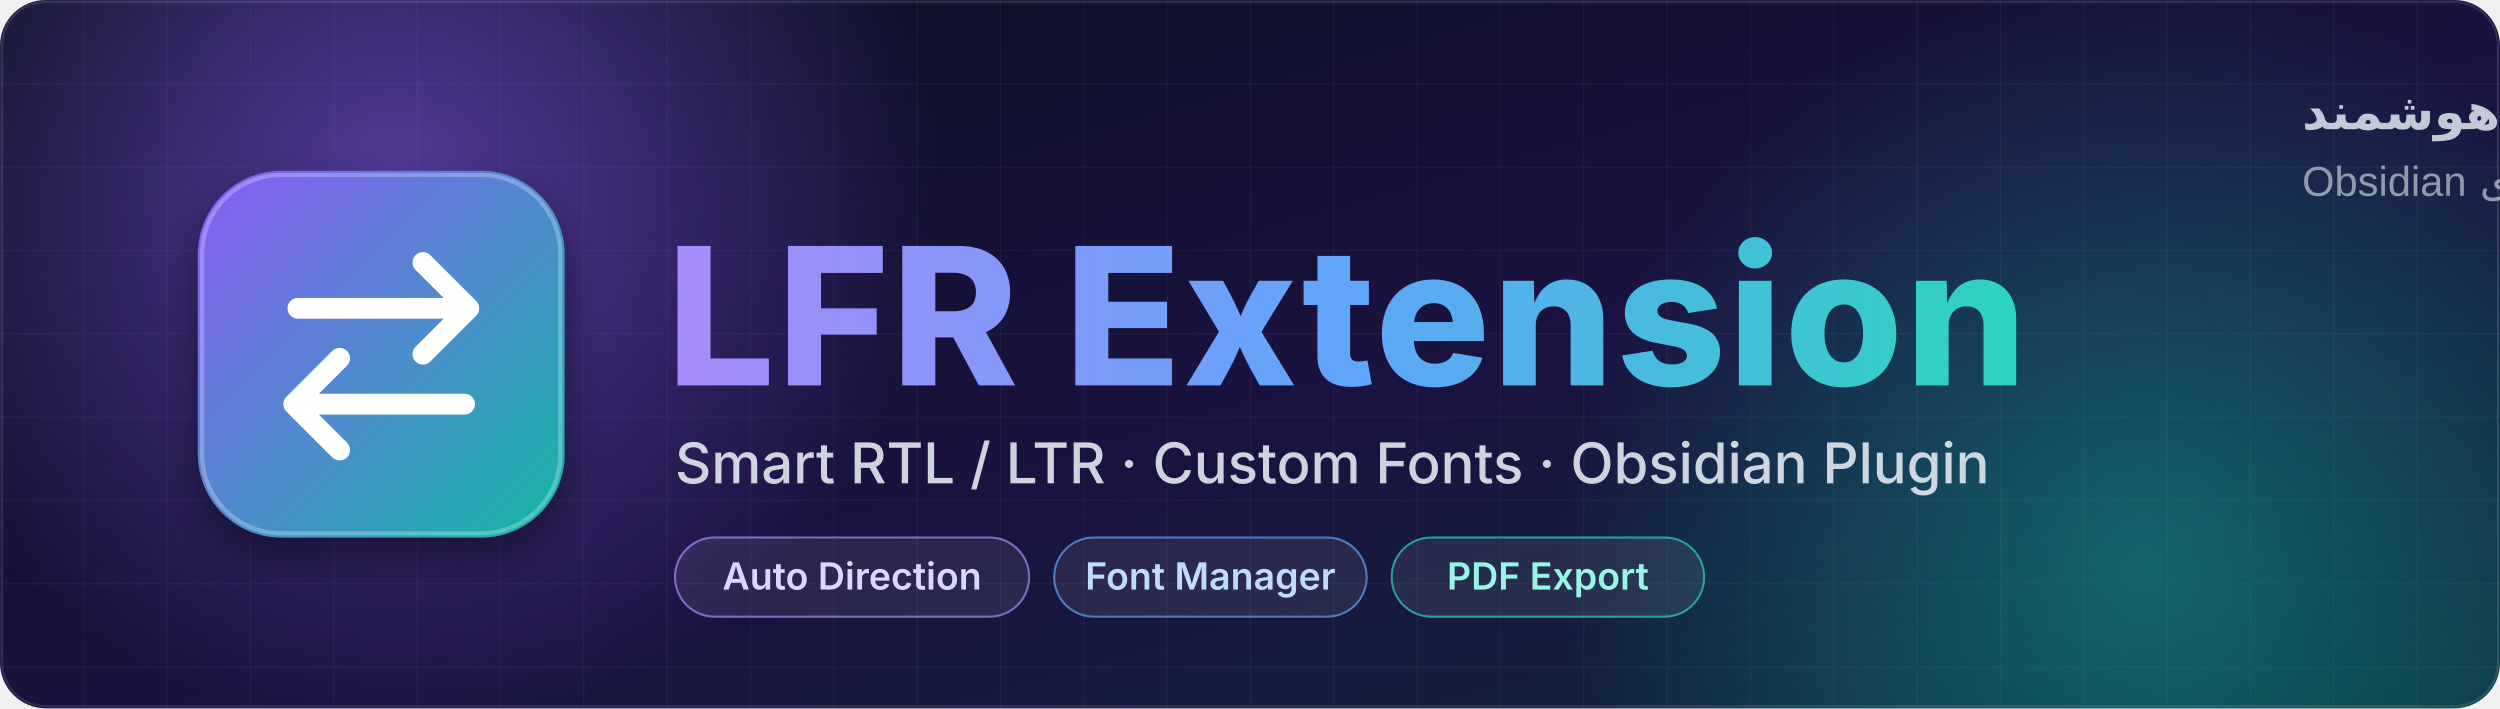
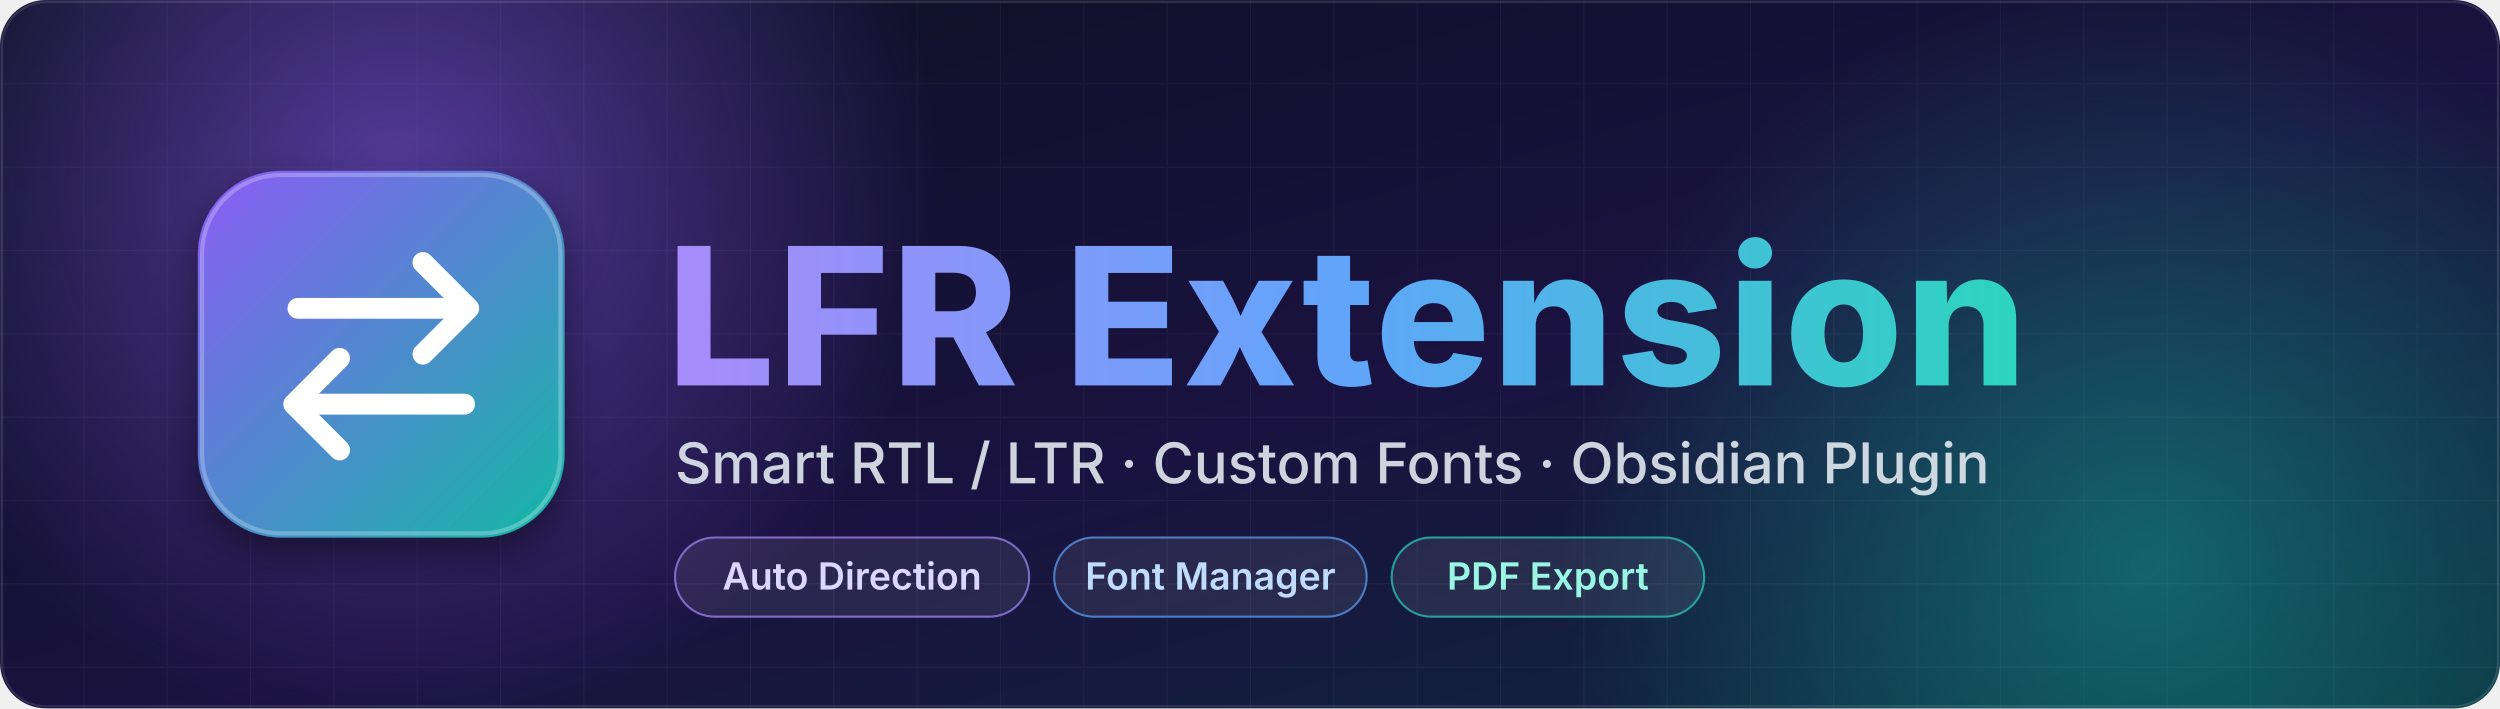
<svg xmlns="http://www.w3.org/2000/svg" width="1200" height="340" viewBox="0 0 1200 340" role="img" aria-label="LFR Extension banner">
  <defs>
    <linearGradient id="bg" x1="0" y1="0" x2="1" y2="1">
      <stop offset="0" stop-color="#0b1020" />
      <stop offset="0.55" stop-color="#1a1240" />
      <stop offset="1" stop-color="#0c2a3a" />
    </linearGradient>
    <linearGradient id="accent" x1="0" y1="0" x2="1" y2="0">
      <stop offset="0" stop-color="#a78bfa" />
      <stop offset="0.5" stop-color="#60a5fa" />
      <stop offset="1" stop-color="#2dd4bf" />
    </linearGradient>
    <linearGradient id="mark" x1="0" y1="0" x2="1" y2="1">
      <stop offset="0" stop-color="#8b5cf6" />
      <stop offset="1" stop-color="#14b8a6" />
    </linearGradient>
    <radialGradient id="glowA" cx="0.5" cy="0.5" r="0.5">
      <stop offset="0" stop-color="#8b5cf6" stop-opacity="0.55" />
      <stop offset="1" stop-color="#8b5cf6" stop-opacity="0" />
    </radialGradient>
    <radialGradient id="glowB" cx="0.5" cy="0.5" r="0.5">
      <stop offset="0" stop-color="#14b8a6" stop-opacity="0.45" />
      <stop offset="1" stop-color="#14b8a6" stop-opacity="0" />
    </radialGradient>
    <pattern id="grid" width="40" height="40" patternUnits="userSpaceOnUse">
      <path d="M40 0H0V40" fill="none" stroke="#ffffff" stroke-opacity="0.045" stroke-width="1" />
    </pattern>
    <clipPath id="round">
      <rect width="1200" height="340" rx="22" />
    </clipPath>
    <filter id="shadow" x="-20%" y="-20%" width="140%" height="140%">
      <feDropShadow dx="0" dy="8" stdDeviation="10" flood-color="#000000" flood-opacity="0.45" />
    </filter>
  </defs>
  <g clip-path="url(#round)">
    <rect width="1200" height="340" fill="url(#bg)" />
    <rect width="1200" height="340" fill="url(#grid)" />
    <circle cx="190" cy="90" r="260" fill="url(#glowA)">
      <animate attributeName="cx" values="190;230;190" dur="9s" repeatCount="indefinite" />
    </circle>
    <circle cx="1030" cy="270" r="280" fill="url(#glowB)">
      <animate attributeName="cy" values="270;230;270" dur="11s" repeatCount="indefinite" />
    </circle>
    <g opacity="0.16" stroke="url(#accent)" stroke-width="5" stroke-linecap="round">
      <line x1="60" y1="285" x2="250" y2="285" />
      <line x1="60" y1="305" x2="170" y2="305" />
      <line x1="1140" y1="300" x2="950" y2="300" />
      <line x1="1140" y1="320" x2="1030" y2="320" />
    </g>
    <g transform="translate(95 82)" filter="url(#shadow)">
      <rect width="176" height="176" rx="40" fill="url(#mark)" />
      <rect x="2" y="2" width="172" height="172" rx="38" fill="none" stroke="#ffffff" stroke-opacity="0.25" stroke-width="2" />
      <g fill="none" stroke="#ffffff" stroke-width="10" stroke-linecap="round" stroke-linejoin="round">
        <path d="M48 66H128" />
        <path d="M108 44L130 66L108 88" />
        <path d="M128 112H48" />
        <path d="M68 90L46 112L68 134" />
      </g>
    </g>
    <text x="320" y="185" font-family="'Segoe UI','Inter','Helvetica Neue',Arial,sans-serif" font-size="92" font-weight="800" letter-spacing="1" fill="url(#accent)">LFR Extension</text>
    <text x="324" y="232" font-family="'Segoe UI','Inter','Helvetica Neue',Arial,sans-serif" font-size="27" font-weight="500" fill="#e2e8f0" fill-opacity="0.9">Smart RTL / LTR  ·  Custom Fonts  ·  Obsidian Plugin</text>
    <g font-family="'Segoe UI','Inter',Arial,sans-serif" font-size="18" font-weight="600">
      <rect x="324" y="258" width="170" height="38" rx="19" fill="#ffffff" fill-opacity="0.08" stroke="#a78bfa" stroke-opacity="0.7" />
      <text x="409" y="283" text-anchor="middle" fill="#ddd6fe">Auto Direction</text>
      <rect x="506" y="258" width="150" height="38" rx="19" fill="#ffffff" fill-opacity="0.08" stroke="#60a5fa" stroke-opacity="0.7" />
      <text x="581" y="283" text-anchor="middle" fill="#bfdbfe">Font Manager</text>
      <rect x="668" y="258" width="150" height="38" rx="19" fill="#ffffff" fill-opacity="0.08" stroke="#2dd4bf" stroke-opacity="0.7" />
      <text x="743" y="283" text-anchor="middle" fill="#99f6e4">PDF Export</text>
    </g>
-     <text x="1105" y="62" text-anchor="end" direction="rtl" font-family="Vazirmatn,Tahoma,'Segoe UI',Arial,sans-serif" font-size="24" font-weight="600" fill="#e2e8f0" fill-opacity="0.85">راست‌چین و چپ‌چین هوشمند</text>
-     <text x="1105" y="94" text-anchor="end" direction="rtl" font-family="Vazirmatn,Tahoma,'Segoe UI',Arial,sans-serif" font-size="20" fill="#e2e8f0" fill-opacity="0.6">مدیریت فونت برای Obsidian</text>
  </g>
  <rect x="1" y="1" width="1198" height="338" rx="21" fill="none" stroke="#ffffff" stroke-opacity="0.12" />
</svg>
